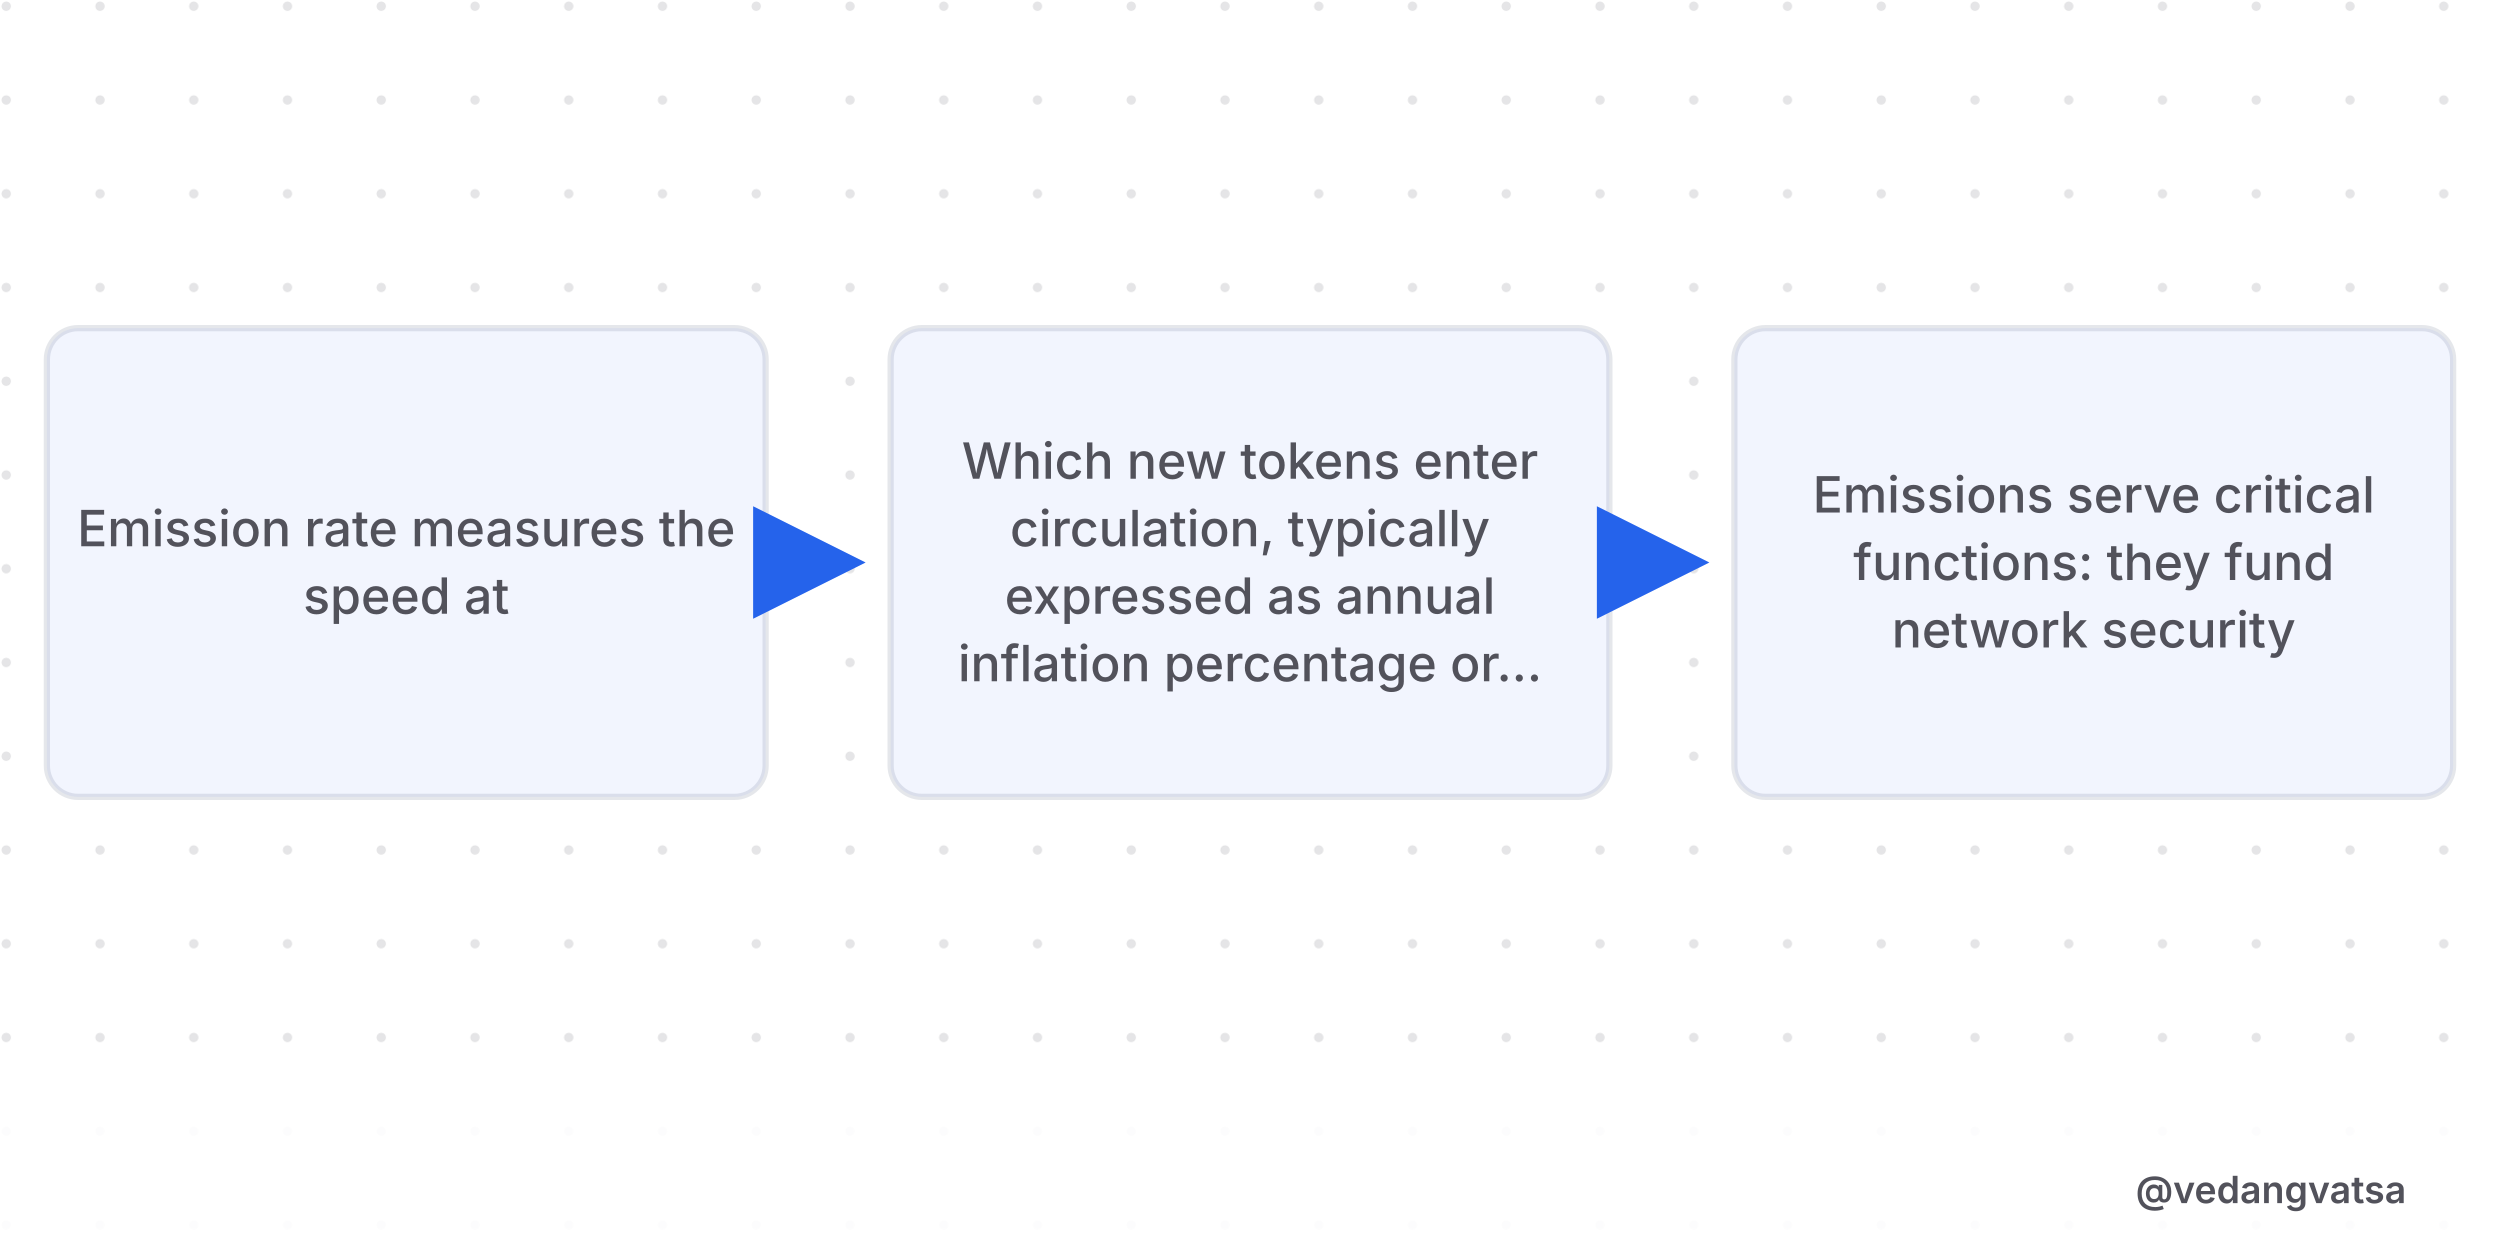
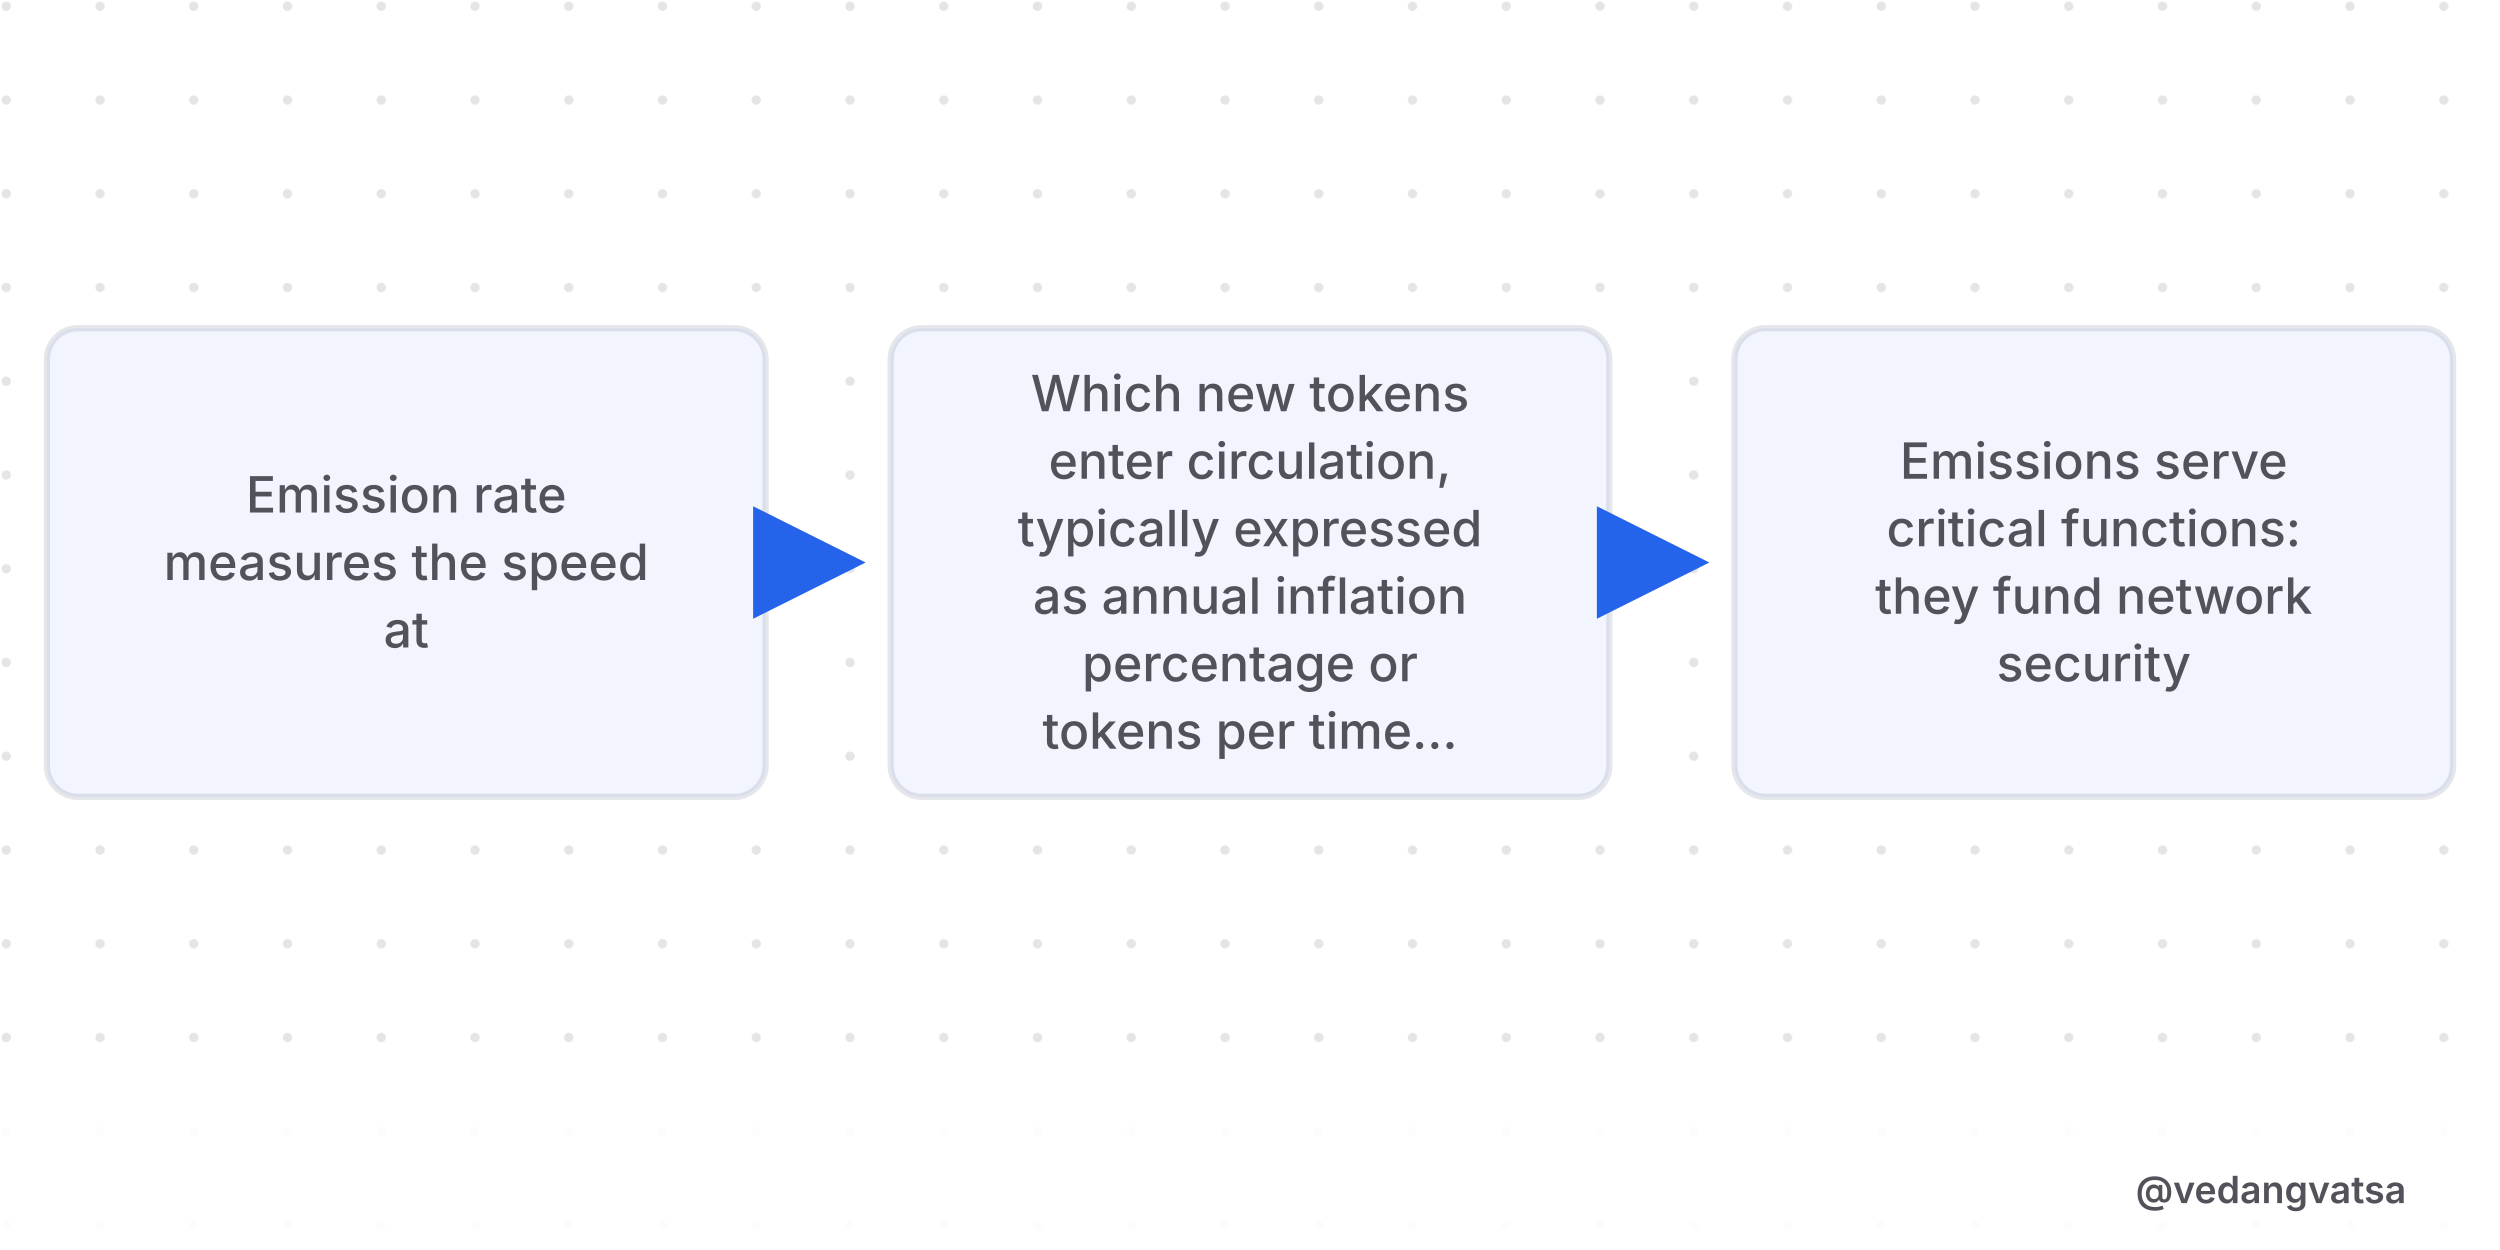
<svg xmlns="http://www.w3.org/2000/svg" viewBox="0 0 800 400" width="800" height="400" style="background-color:#ffffff">
  <defs>
    <pattern id="grid" width="30" height="30" patternUnits="userSpaceOnUse">
      <circle cx="2" cy="2" r="1.5" fill="#52525b" opacity="0.15" />
    </pattern>
    <marker id="arrow" markerWidth="12" markerHeight="12" refX="10" refY="6" orient="auto">
      <path d="M 0 0 L 12 6 L 0 12 z" fill="#2563eb" />
    </marker>
  </defs>
  <rect width="800" height="400" fill="#ffffff" />
  <rect width="800" height="400" fill="url(#grid)" />
  <g>
    <rect x="15" y="105" width="230" height="150" rx="10" fill="#ffffff" stroke="#e5e7eb" stroke-width="2" />
    <rect x="15" y="105" width="230" height="150" rx="10" fill="rgba(37,99,235,0.06)" />
-     <text x="130" y="174.8" font-family="'Inter',sans-serif" font-weight="500" font-size="16" fill="#52525b" text-anchor="middle">Emission rate measures the</text>
-     <text x="130" y="196.4" font-family="'Inter',sans-serif" font-weight="500" font-size="16" fill="#52525b" text-anchor="middle">speed at</text>
+     <text x="130" y="164" font-family="'Inter',sans-serif" font-weight="500" font-size="16" fill="#52525b" text-anchor="middle">Emission rate</text>
+     <text x="130" y="185.6" font-family="'Inter',sans-serif" font-weight="500" font-size="16" fill="#52525b" text-anchor="middle">measures the speed</text>
+     <text x="130" y="207.2" font-family="'Inter',sans-serif" font-weight="500" font-size="16" fill="#52525b" text-anchor="middle">at</text>
    <line x1="250" y1="180" x2="271" y2="180" stroke="#2563eb" stroke-width="3" marker-end="url(#arrow)" />
    <rect x="285" y="105" width="230" height="150" rx="10" fill="#ffffff" stroke="#e5e7eb" stroke-width="2" />
    <rect x="285" y="105" width="230" height="150" rx="10" fill="rgba(37,99,235,0.06)" />
-     <text x="400" y="153.2" font-family="'Inter',sans-serif" font-weight="500" font-size="16" fill="#52525b" text-anchor="middle">Which new tokens enter</text>
-     <text x="400" y="174.8" font-family="'Inter',sans-serif" font-weight="500" font-size="16" fill="#52525b" text-anchor="middle">circulation, typically</text>
-     <text x="400" y="196.4" font-family="'Inter',sans-serif" font-weight="500" font-size="16" fill="#52525b" text-anchor="middle">expressed as annual</text>
-     <text x="400" y="218" font-family="'Inter',sans-serif" font-weight="500" font-size="16" fill="#52525b" text-anchor="middle">inflation percentage or...</text>
+     <text x="400" y="131.6" font-family="'Inter',sans-serif" font-weight="500" font-size="16" fill="#52525b" text-anchor="middle">Which new tokens</text>
+     <text x="400" y="153.2" font-family="'Inter',sans-serif" font-weight="500" font-size="16" fill="#52525b" text-anchor="middle">enter circulation,</text>
+     <text x="400" y="174.8" font-family="'Inter',sans-serif" font-weight="500" font-size="16" fill="#52525b" text-anchor="middle">typically expressed</text>
+     <text x="400" y="196.4" font-family="'Inter',sans-serif" font-weight="500" font-size="16" fill="#52525b" text-anchor="middle">as annual inflation</text>
+     <text x="400" y="218" font-family="'Inter',sans-serif" font-weight="500" font-size="16" fill="#52525b" text-anchor="middle">percentage or</text>
+     <text x="400" y="239.6" font-family="'Inter',sans-serif" font-weight="500" font-size="16" fill="#52525b" text-anchor="middle">tokens per time...</text>
    <line x1="520" y1="180" x2="541" y2="180" stroke="#2563eb" stroke-width="3" marker-end="url(#arrow)" />
    <rect x="555" y="105" width="230" height="150" rx="10" fill="#ffffff" stroke="#e5e7eb" stroke-width="2" />
    <rect x="555" y="105" width="230" height="150" rx="10" fill="rgba(37,99,235,0.06)" />
-     <text x="670" y="164" font-family="'Inter',sans-serif" font-weight="500" font-size="16" fill="#52525b" text-anchor="middle">Emissions serve critical</text>
-     <text x="670" y="185.6" font-family="'Inter',sans-serif" font-weight="500" font-size="16" fill="#52525b" text-anchor="middle">functions: they fund</text>
-     <text x="670" y="207.2" font-family="'Inter',sans-serif" font-weight="500" font-size="16" fill="#52525b" text-anchor="middle">network security</text>
+     <text x="670" y="153.2" font-family="'Inter',sans-serif" font-weight="500" font-size="16" fill="#52525b" text-anchor="middle">Emissions serve</text>
+     <text x="670" y="174.8" font-family="'Inter',sans-serif" font-weight="500" font-size="16" fill="#52525b" text-anchor="middle">critical functions:</text>
+     <text x="670" y="196.4" font-family="'Inter',sans-serif" font-weight="500" font-size="16" fill="#52525b" text-anchor="middle">they fund network</text>
+     <text x="670" y="218" font-family="'Inter',sans-serif" font-weight="500" font-size="16" fill="#52525b" text-anchor="middle">security</text>
  </g>
  <rect x="0" y="360" width="800" height="40" fill="#ffffff" opacity="0.9" />
  <text x="770" y="385" font-family="'Inter',sans-serif" font-weight="600" font-size="12" fill="#52525b" text-anchor="end">@vedangvatsa</text>
</svg>
